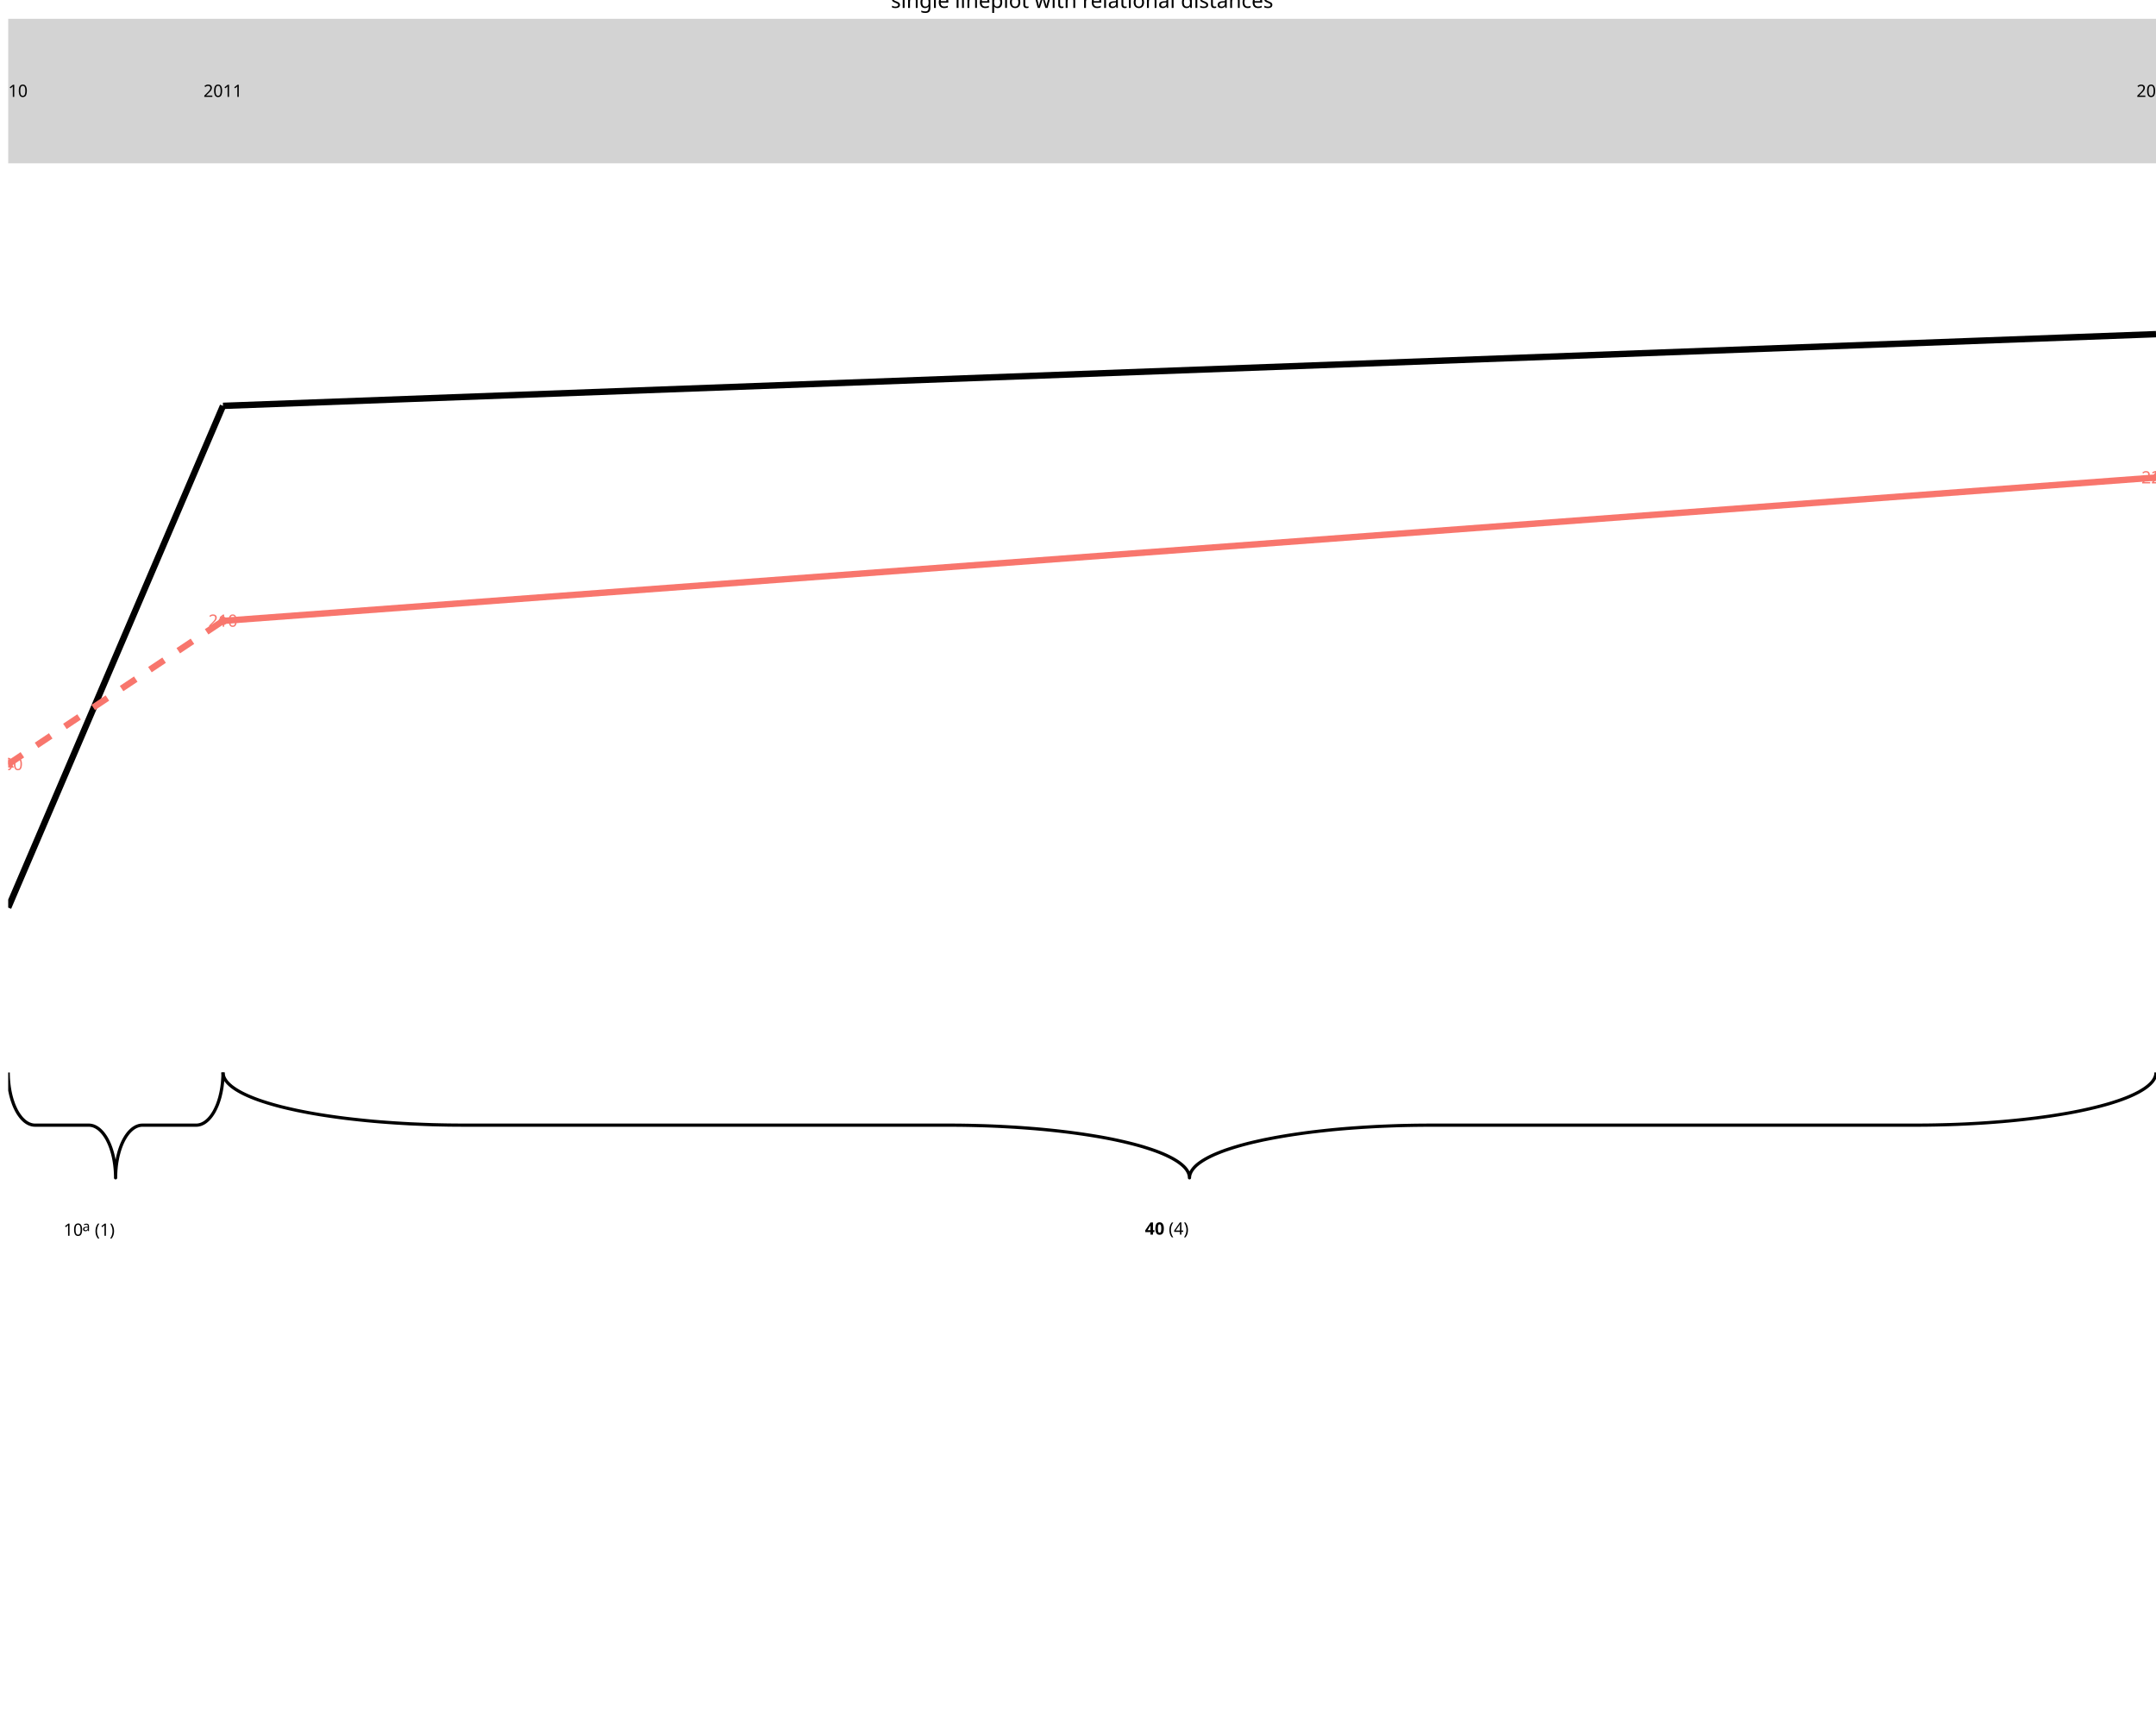
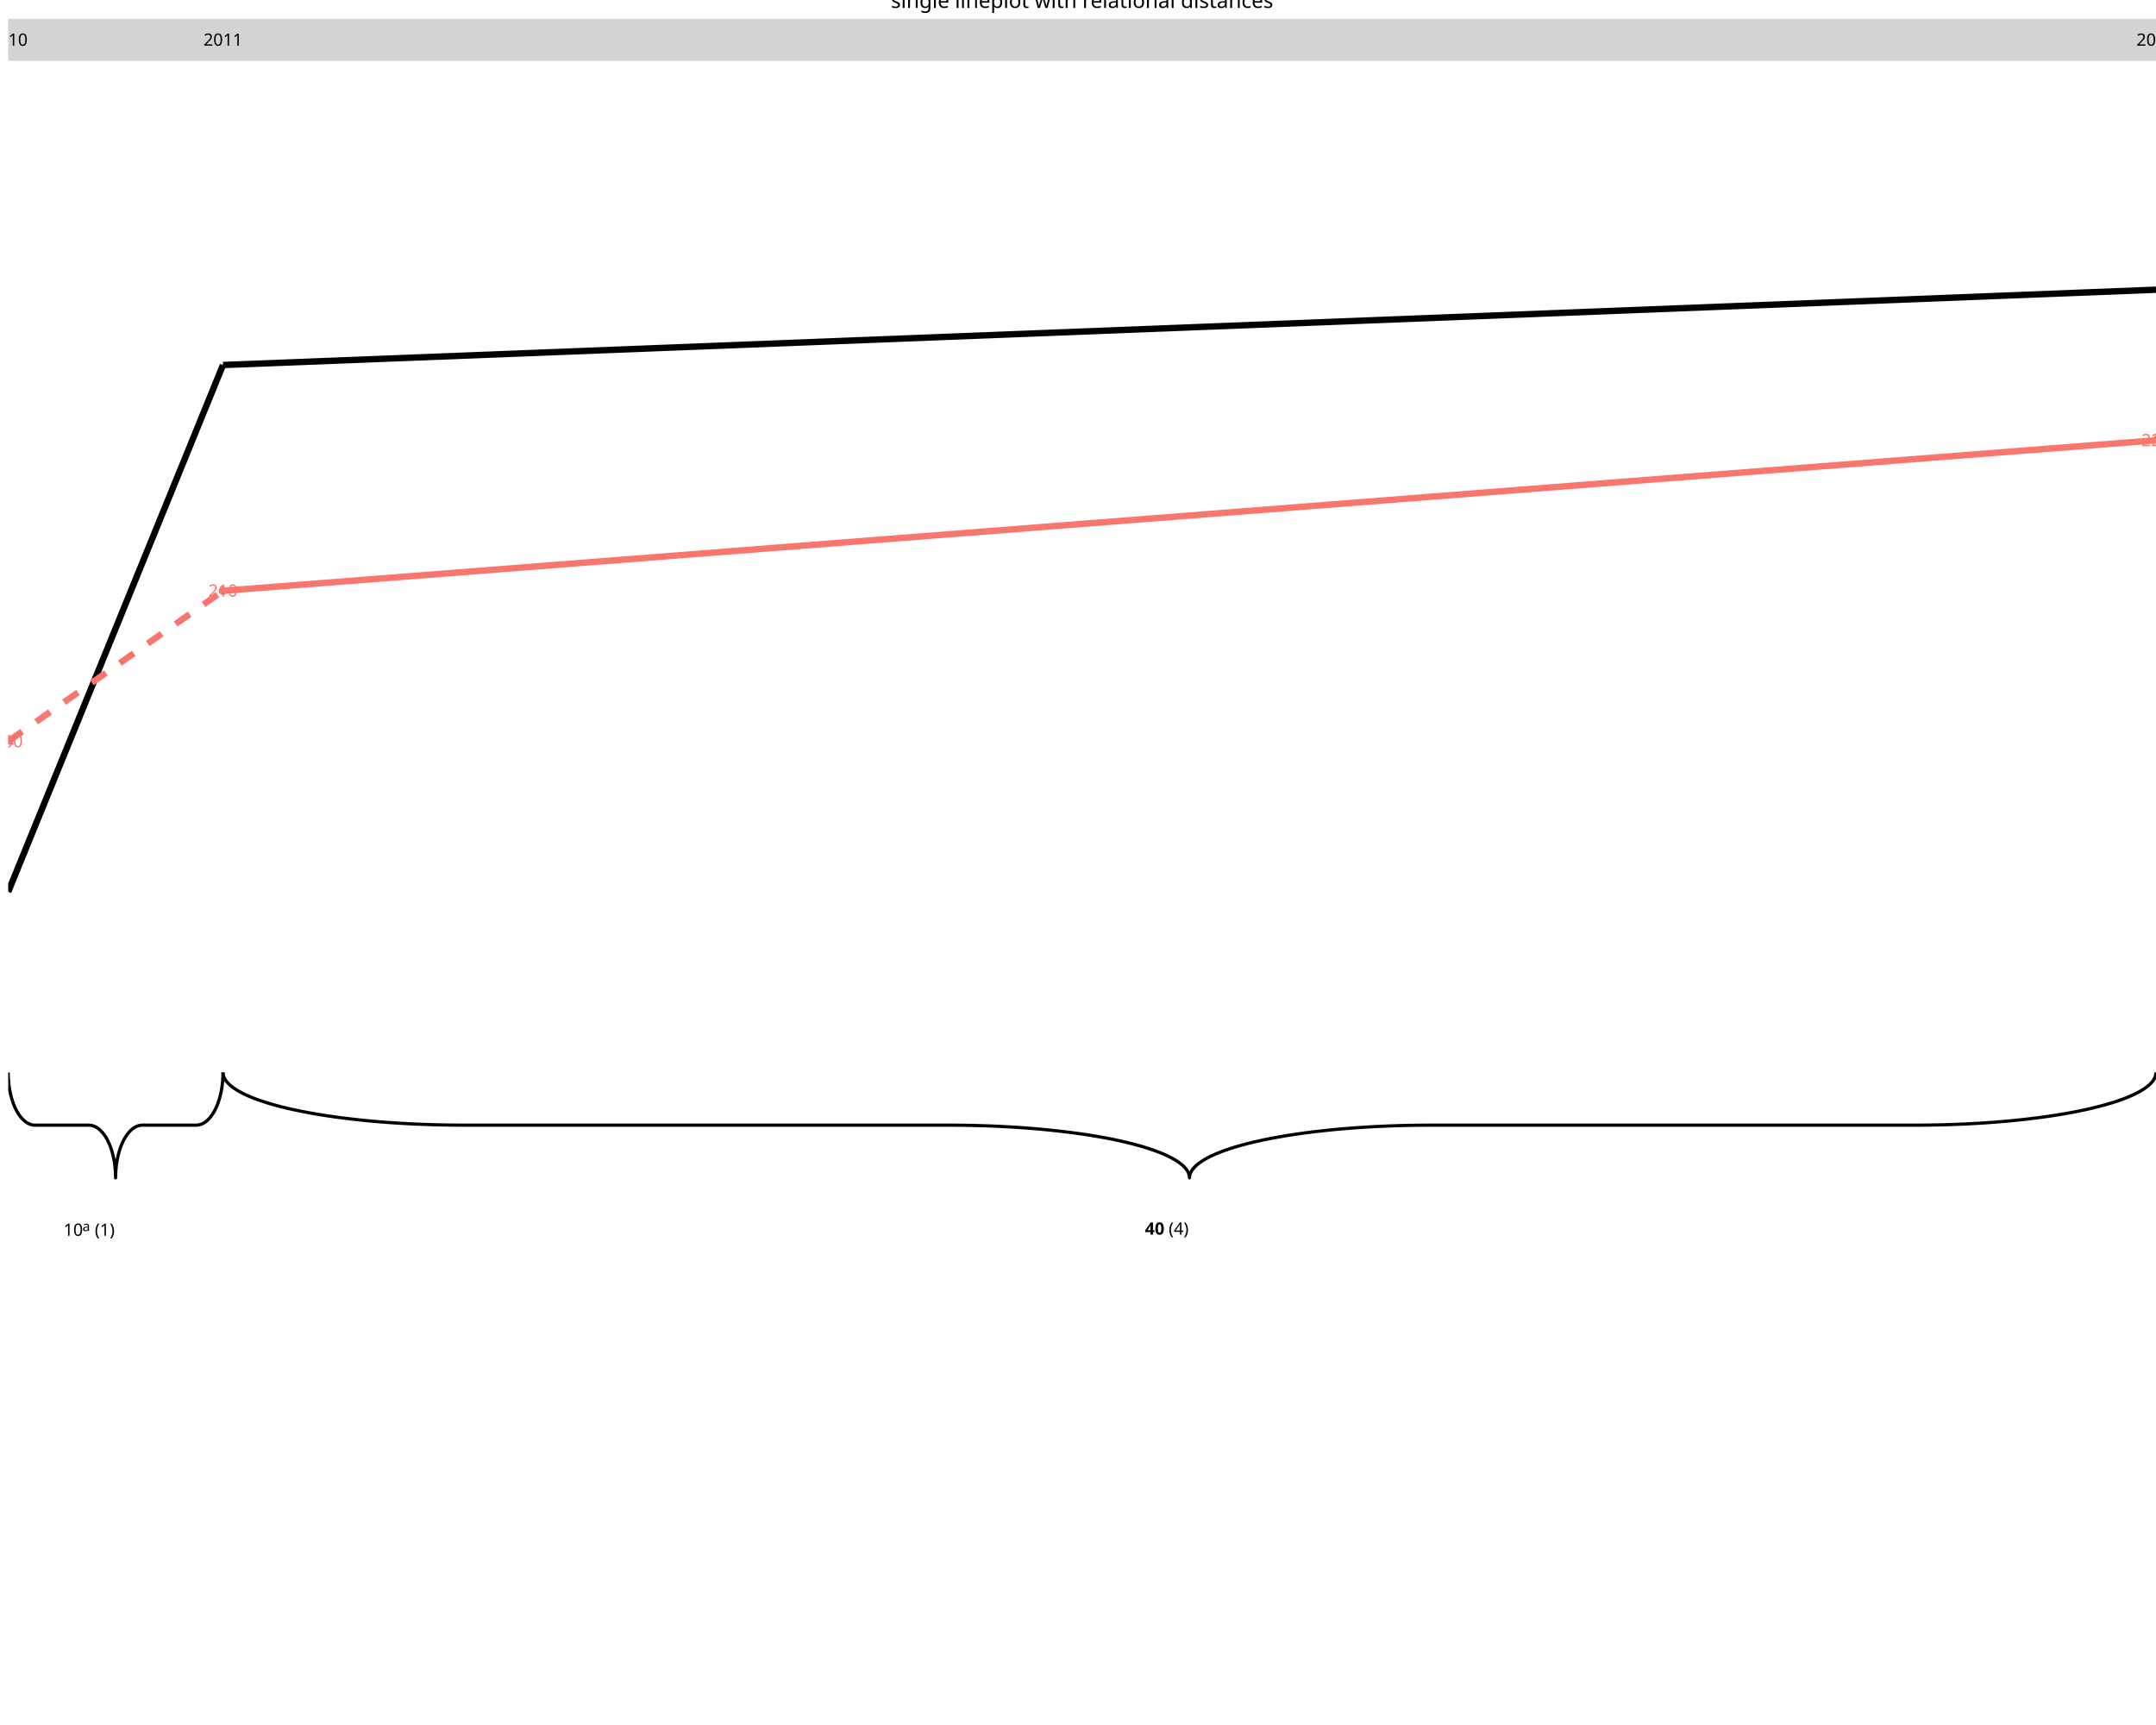
<svg xmlns="http://www.w3.org/2000/svg" class="svglite" data-engine-version="2.0" width="720.00pt" height="576.00pt" viewBox="0 0 720.00 576.00">
  <defs>
    <style type="text/css">
    .svglite line, .svglite polyline, .svglite polygon, .svglite path, .svglite rect, .svglite circle {
      fill: none;
      stroke: #000000;
      stroke-linecap: round;
      stroke-linejoin: round;
      stroke-miterlimit: 10.00;
    }
  </style>
  </defs>
  <rect width="100%" height="100%" style="stroke: none; fill: #FFFFFF;" />
  <defs>
    <clipPath id="cpMC4wMHw3MjAuMDB8MC4wMHw1NzYuMDA=">
      <rect x="0.00" y="0.00" width="720.00" height="576.00" />
    </clipPath>
  </defs>
  <g clip-path="url(#cpMC4wMHw3MjAuMDB8MC4wMHw1NzYuMDA=)">
</g>
  <defs>
    <clipPath id="cpMi43NHw3MjAuMDB8Ni4yN3w0MzIuMDA=">
      <rect x="2.74" y="6.27" width="717.26" height="425.73" />
    </clipPath>
  </defs>
  <g clip-path="url(#cpMi43NHw3MjAuMDB8Ni4yN3w0MzIuMDA=)">
    <polyline points="2.74,358.11 2.74,358.39 2.75,358.95 2.77,359.50 2.79,360.05 2.83,360.60 2.87,361.15 2.93,361.70 2.99,362.24 3.06,362.78 3.14,363.31 3.23,363.84 3.32,364.36 3.43,364.88 3.54,365.39 3.66,365.89 3.79,366.38 3.93,366.87 4.07,367.35 4.23,367.81 4.39,368.27 4.55,368.72 4.73,369.16 4.91,369.59 5.10,370.00 5.29,370.40 5.49,370.80 5.70,371.17 5.91,371.54 6.13,371.89 6.36,372.23 6.59,372.55 6.82,372.86 7.06,373.16 7.30,373.44 7.55,373.70 7.81,373.95 8.06,374.19 8.32,374.41 8.59,374.61 8.85,374.79 9.12,374.96 9.40,375.11 9.67,375.25 9.95,375.36 10.23,375.46 10.51,375.55 10.79,375.61 11.07,375.66 11.35,375.69 11.63,375.70 29.85,375.71 30.13,375.73 30.41,375.77 30.70,375.83 30.98,375.90 31.26,375.99 31.53,376.10 31.81,376.23 32.08,376.37 32.35,376.53 32.62,376.71 32.89,376.90 33.15,377.11 33.41,377.34 33.66,377.58 33.91,377.84 34.16,378.11 34.40,378.40 34.64,378.70 34.87,379.02 35.10,379.35 35.32,379.69 35.54,380.05 35.75,380.42 35.95,380.81 36.15,381.21 36.34,381.62 36.53,382.04 36.70,382.47 36.87,382.91 37.04,383.37 37.19,383.83 37.34,384.30 37.48,384.78 37.62,385.27 37.74,385.77 37.86,386.28 37.97,386.79 38.07,387.31 38.16,387.83 38.24,388.37 38.32,388.90 38.38,389.44 38.44,389.98 38.49,390.53 38.53,391.08 38.56,391.63 38.58,392.19 38.60,392.74 38.60,393.30 38.60,393.30 38.60,393.02 38.61,392.46 38.63,391.91 38.66,391.36 38.69,390.81 38.74,390.26 38.79,389.71 38.85,389.17 38.92,388.63 39.00,388.10 39.09,387.57 39.19,387.05 39.29,386.53 39.40,386.02 39.53,385.52 39.66,385.03 39.79,384.54 39.94,384.06 40.09,383.60 40.25,383.14 40.42,382.69 40.59,382.25 40.77,381.82 40.96,381.41 41.15,381.01 41.36,380.61 41.56,380.24 41.78,379.87 41.99,379.52 42.22,379.18 42.45,378.86 42.68,378.55 42.92,378.25 43.17,377.97 43.42,377.71 43.67,377.46 43.93,377.22 44.19,377.00 44.45,376.80 44.72,376.62 44.99,376.45 45.26,376.30 45.53,376.16 45.81,376.05 46.09,375.95 46.37,375.86 46.65,375.80 46.93,375.75 47.21,375.72 47.50,375.71 65.71,375.70 66.00,375.68 66.28,375.64 66.56,375.58 66.84,375.51 67.12,375.42 67.40,375.31 67.67,375.18 67.95,375.04 68.22,374.88 68.49,374.70 68.75,374.51 69.01,374.30 69.27,374.07 69.53,373.83 69.78,373.57 70.02,373.30 70.27,373.01 70.50,372.71 70.74,372.39 70.96,372.06 71.18,371.72 71.40,371.36 71.61,370.99 71.81,370.60 72.01,370.20 72.20,369.79 72.39,369.37 72.57,368.94 72.74,368.50 72.90,368.04 73.06,367.58 73.20,367.11 73.35,366.63 73.48,366.14 73.60,365.64 73.72,365.13 73.83,364.62 73.93,364.10 74.02,363.58 74.11,363.05 74.18,362.51 74.25,361.97 74.31,361.43 74.35,360.88 74.39,360.33 74.43,359.78 74.45,359.22 74.46,358.67 74.47,358.11 74.47,358.11 " style="stroke-width: 1.07; stroke-linecap: butt;" />
    <polyline points="74.47,358.11 74.48,358.39 74.56,358.95 74.72,359.50 74.96,360.05 75.28,360.60 75.68,361.15 76.16,361.70 76.72,362.24 77.35,362.78 78.07,363.31 78.86,363.84 79.73,364.36 80.67,364.88 81.69,365.39 82.78,365.89 83.94,366.38 85.17,366.87 86.47,367.35 87.84,367.81 89.28,368.27 90.79,368.72 92.35,369.16 93.99,369.59 95.68,370.00 97.43,370.40 99.24,370.80 101.10,371.17 103.02,371.54 104.99,371.89 107.01,372.23 109.08,372.55 111.19,372.86 113.35,373.16 115.55,373.44 117.79,373.70 120.06,373.95 122.38,374.19 124.72,374.41 127.09,374.61 129.50,374.79 131.92,374.96 134.38,375.11 136.85,375.25 139.34,375.36 141.84,375.46 144.36,375.55 146.89,375.61 149.43,375.66 151.97,375.69 154.52,375.70 318.45,375.71 321.00,375.73 323.54,375.77 326.07,375.83 328.60,375.90 331.11,375.99 333.61,376.10 336.09,376.23 338.55,376.37 340.99,376.53 343.41,376.71 345.80,376.90 348.15,377.11 350.48,377.34 352.78,377.58 355.03,377.84 357.25,378.11 359.43,378.40 361.57,378.70 363.66,379.02 365.71,379.35 367.70,379.69 369.65,380.05 371.54,380.42 373.37,380.81 375.15,381.21 376.87,381.62 378.54,382.04 380.14,382.47 381.67,382.91 383.14,383.37 384.55,383.83 385.89,384.30 387.15,384.78 388.35,385.27 389.48,385.77 390.53,386.28 391.51,386.79 392.41,387.31 393.24,387.83 394.00,388.37 394.67,388.90 395.27,389.44 395.79,389.98 396.23,390.53 396.59,391.08 396.87,391.63 397.07,392.19 397.19,392.74 397.23,393.30 397.23,393.30 397.24,393.02 397.32,392.46 397.48,391.91 397.73,391.36 398.05,390.81 398.45,390.26 398.93,389.71 399.48,389.17 400.12,388.63 400.84,388.10 401.63,387.57 402.49,387.05 403.44,386.53 404.45,386.02 405.54,385.52 406.70,385.03 407.94,384.54 409.24,384.06 410.61,383.60 412.05,383.14 413.55,382.69 415.12,382.25 416.75,381.82 418.44,381.41 420.20,381.01 422.00,380.61 423.87,380.24 425.79,379.87 427.76,379.52 429.78,379.18 431.84,378.86 433.96,378.55 436.12,378.25 438.32,377.97 440.56,377.71 442.83,377.46 445.14,377.22 447.49,377.00 449.86,376.80 452.26,376.62 454.69,376.45 457.14,376.30 459.61,376.16 462.10,376.05 464.61,375.95 467.13,375.86 469.66,375.80 472.20,375.75 474.74,375.72 477.29,375.71 641.22,375.70 643.76,375.68 646.31,375.64 648.84,375.58 651.36,375.51 653.88,375.42 656.38,375.31 658.86,375.18 661.32,375.04 663.76,374.88 666.17,374.70 668.56,374.51 670.92,374.30 673.25,374.07 675.54,373.83 677.80,373.57 680.02,373.30 682.20,373.01 684.34,372.71 686.43,372.39 688.47,372.06 690.47,371.72 692.41,371.36 694.30,370.99 696.14,370.60 697.92,370.20 699.64,369.79 701.30,369.37 702.90,368.94 704.44,368.50 705.91,368.04 707.32,367.58 708.65,367.11 709.92,366.63 711.12,366.14 712.24,365.64 713.30,365.13 714.28,364.62 715.18,364.10 716.01,363.58 716.76,363.05 717.44,362.51 718.04,361.97 718.56,361.43 719.00,360.88 719.36,360.33 719.64,359.78 719.84,359.22 719.96,358.67 720.00,358.11 720.00,358.11 " style="stroke-width: 1.07; stroke-linecap: butt;" />
    <text x="21.20" y="412.65" style="font-size: 5.69px; font-family: sans;" textLength="6.33px" lengthAdjust="spacingAndGlyphs">10</text>
    <text x="27.53" y="411.08" style="font-size: 4.55px; font-family: sans;" textLength="2.53px" lengthAdjust="spacingAndGlyphs">a</text>
    <text x="31.65" y="412.65" style="font-size: 5.69px; font-family: sans;" textLength="6.95px" lengthAdjust="spacingAndGlyphs">(1)</text>
    <text x="382.37" y="412.26" style="font-size: 5.69px; font-weight: bold; font-family: sans;" textLength="6.33px" lengthAdjust="spacingAndGlyphs">40</text>
    <text x="390.28" y="412.26" style="font-size: 5.69px; font-family: sans;" textLength="6.95px" lengthAdjust="spacingAndGlyphs">(4)</text>
-     <line x1="2.74" y1="303.06" x2="74.47" y2="135.52" style="stroke-width: 2.13; stroke-linecap: butt;" />
-     <line x1="74.47" y1="135.52" x2="720.00" y2="111.58" style="stroke-width: 2.13; stroke-linecap: butt;" />
-     <line x1="2.74" y1="255.19" x2="74.47" y2="207.32" style="stroke-width: 2.13; stroke: #F8766D; stroke-dasharray: 5.69,5.69; stroke-linecap: butt;" />
-     <line x1="74.47" y1="207.32" x2="720.00" y2="159.45" style="stroke-width: 2.13; stroke: #F8766D; stroke-linecap: butt;" />
-     <polygon points="2.74,252.98 4.65,256.30 0.83,256.30 " style="stroke-width: 0.71; stroke: none; fill: #F8766D;" />
-     <circle cx="74.47" cy="207.32" r="1.42" style="stroke-width: 0.71; stroke: none; fill: #F8766D;" />
-     <polygon points="720.00,157.24 721.91,160.56 718.09,160.56 " style="stroke-width: 0.71; stroke: none; fill: #F8766D;" />
-     <text x="2.74" y="257.15" text-anchor="middle" style="font-size: 5.69px; fill: #F8766D; font-family: sans;" textLength="9.50px" lengthAdjust="spacingAndGlyphs">200</text>
-     <text x="74.47" y="209.28" text-anchor="middle" style="font-size: 5.69px; fill: #F8766D; font-family: sans;" textLength="9.50px" lengthAdjust="spacingAndGlyphs">210</text>
-     <text x="720.00" y="161.41" text-anchor="middle" style="font-size: 5.69px; fill: #F8766D; font-family: sans;" textLength="9.50px" lengthAdjust="spacingAndGlyphs">220</text>
-     <rect x="2.74" y="6.27" width="717.26" height="48.25" style="stroke-width: 1.07; stroke: none; stroke-linecap: butt; stroke-linejoin: miter; fill: #D3D3D3;" />
-     <text x="2.74" y="32.36" text-anchor="middle" style="font-size: 5.69px; font-family: sans;" textLength="12.66px" lengthAdjust="spacingAndGlyphs">2010</text>
-     <text x="74.47" y="32.36" text-anchor="middle" style="font-size: 5.69px; font-family: sans;" textLength="12.66px" lengthAdjust="spacingAndGlyphs">2011</text>
-     <text x="720.00" y="32.36" text-anchor="middle" style="font-size: 5.69px; font-family: sans;" textLength="12.66px" lengthAdjust="spacingAndGlyphs">2020</text>
+     <line x1="2.74" y1="297.80" x2="74.47" y2="121.88" style="stroke-width: 2.13; stroke-linecap: butt;" />
+     <line x1="74.47" y1="121.88" x2="720.00" y2="96.74" style="stroke-width: 2.13; stroke-linecap: butt;" />
+     <line x1="2.74" y1="247.53" x2="74.47" y2="197.27" style="stroke-width: 2.13; stroke: #F8766D; stroke-dasharray: 5.69,5.69; stroke-linecap: butt;" />
+     <line x1="74.47" y1="197.27" x2="720.00" y2="147.01" style="stroke-width: 2.13; stroke: #F8766D; stroke-linecap: butt;" />
+     <polygon points="2.74,245.32 4.65,248.64 0.83,248.64 " style="stroke-width: 0.71; stroke: none; fill: #F8766D;" />
+     <circle cx="74.47" cy="197.27" r="1.42" style="stroke-width: 0.71; stroke: none; fill: #F8766D;" />
+     <polygon points="720.00,144.80 721.91,148.11 718.09,148.11 " style="stroke-width: 0.71; stroke: none; fill: #F8766D;" />
+     <text x="2.74" y="249.49" text-anchor="middle" style="font-size: 5.69px; fill: #F8766D; font-family: sans;" textLength="9.50px" lengthAdjust="spacingAndGlyphs">200</text>
+     <text x="74.47" y="199.23" text-anchor="middle" style="font-size: 5.69px; fill: #F8766D; font-family: sans;" textLength="9.50px" lengthAdjust="spacingAndGlyphs">210</text>
+     <text x="720.00" y="148.97" text-anchor="middle" style="font-size: 5.69px; fill: #F8766D; font-family: sans;" textLength="9.50px" lengthAdjust="spacingAndGlyphs">220</text>
+     <rect x="2.74" y="6.27" width="717.26" height="14.07" style="stroke-width: 1.07; stroke: none; stroke-linecap: butt; stroke-linejoin: miter; fill: #D3D3D3;" />
+     <text x="2.74" y="15.27" text-anchor="middle" style="font-size: 5.69px; font-family: sans;" textLength="12.66px" lengthAdjust="spacingAndGlyphs">2010</text>
+     <text x="74.47" y="15.27" text-anchor="middle" style="font-size: 5.69px; font-family: sans;" textLength="12.66px" lengthAdjust="spacingAndGlyphs">2011</text>
+     <text x="720.00" y="15.27" text-anchor="middle" style="font-size: 5.69px; font-family: sans;" textLength="12.66px" lengthAdjust="spacingAndGlyphs">2020</text>
  </g>
  <g clip-path="url(#cpMC4wMHw3MjAuMDB8MC4wMHw1NzYuMDA=)">
    <text x="361.37" y="2.64" text-anchor="middle" style="font-size: 7.00px; font-family: sans;" textLength="118.68px" lengthAdjust="spacingAndGlyphs">single lineplot with relational distances</text>
  </g>
</svg>
